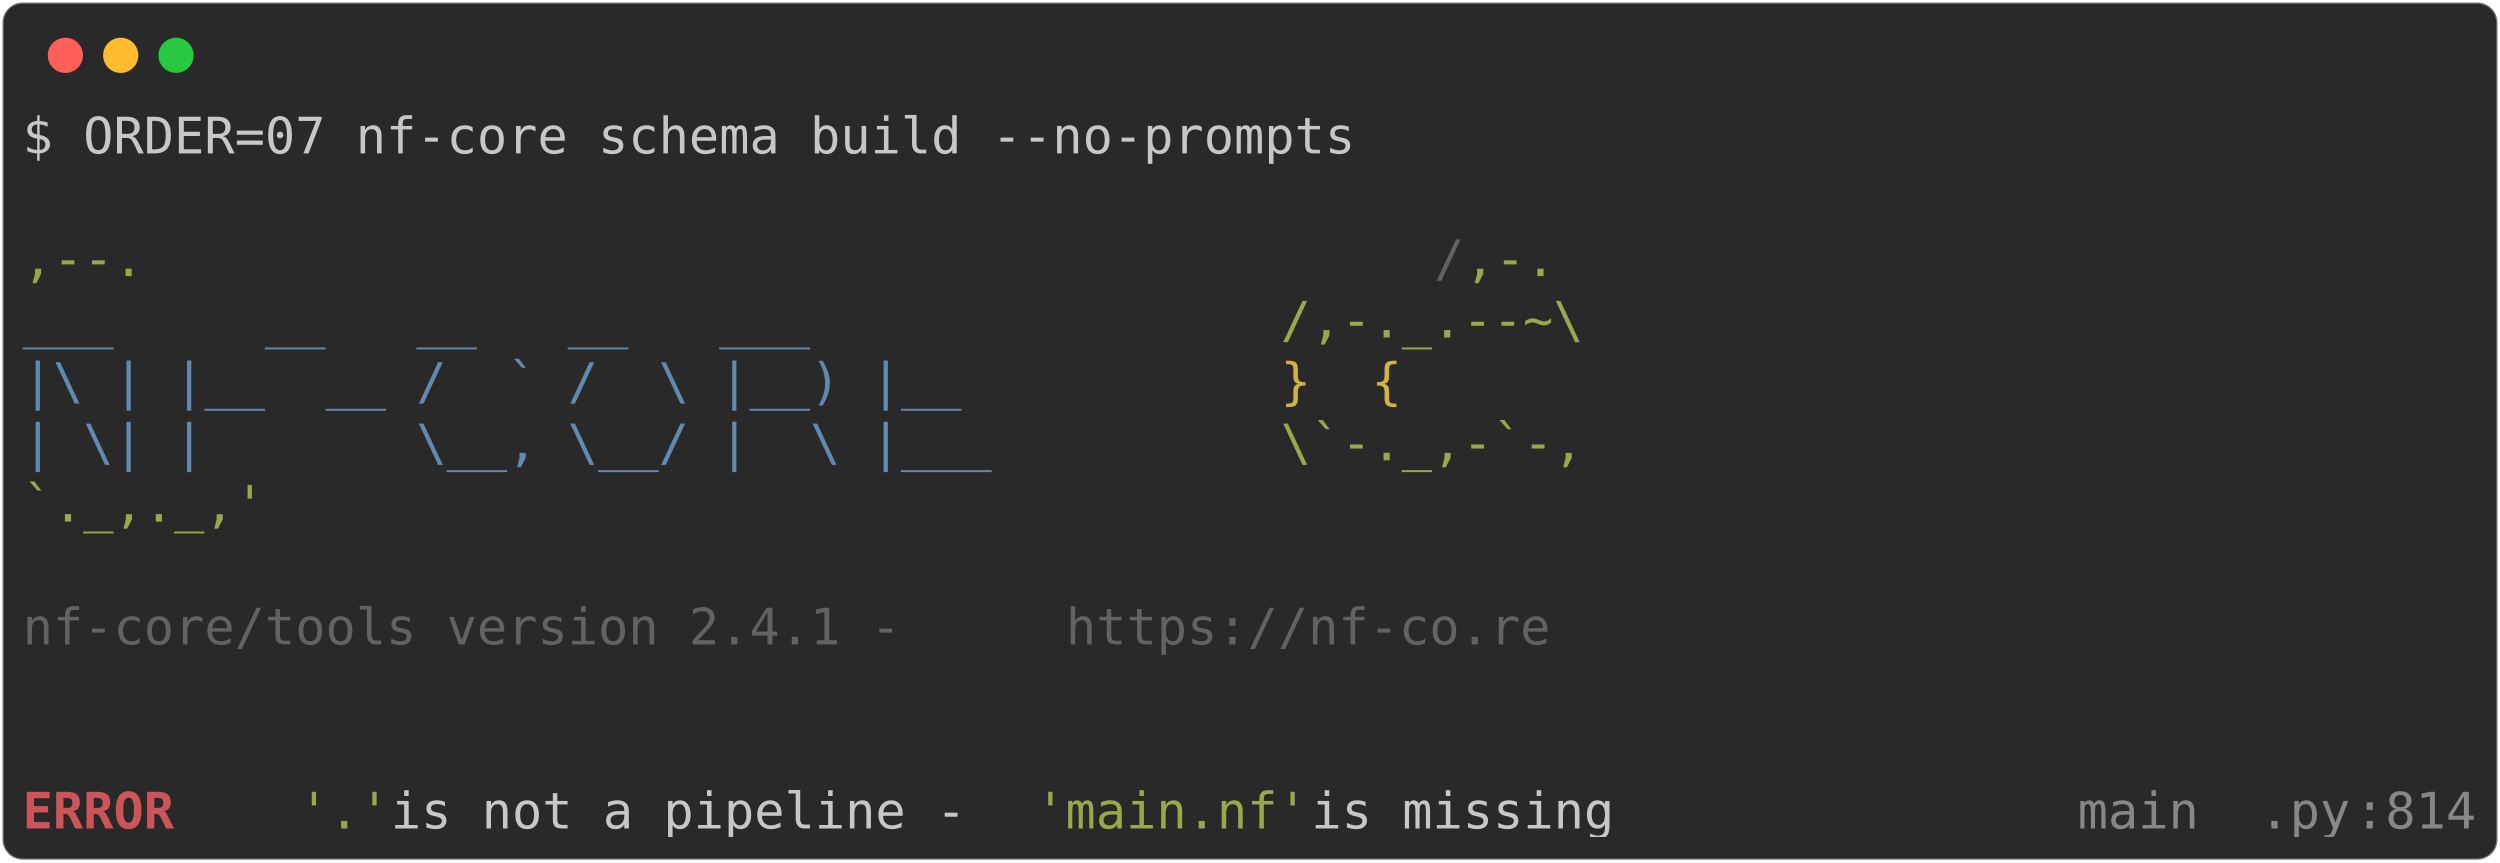
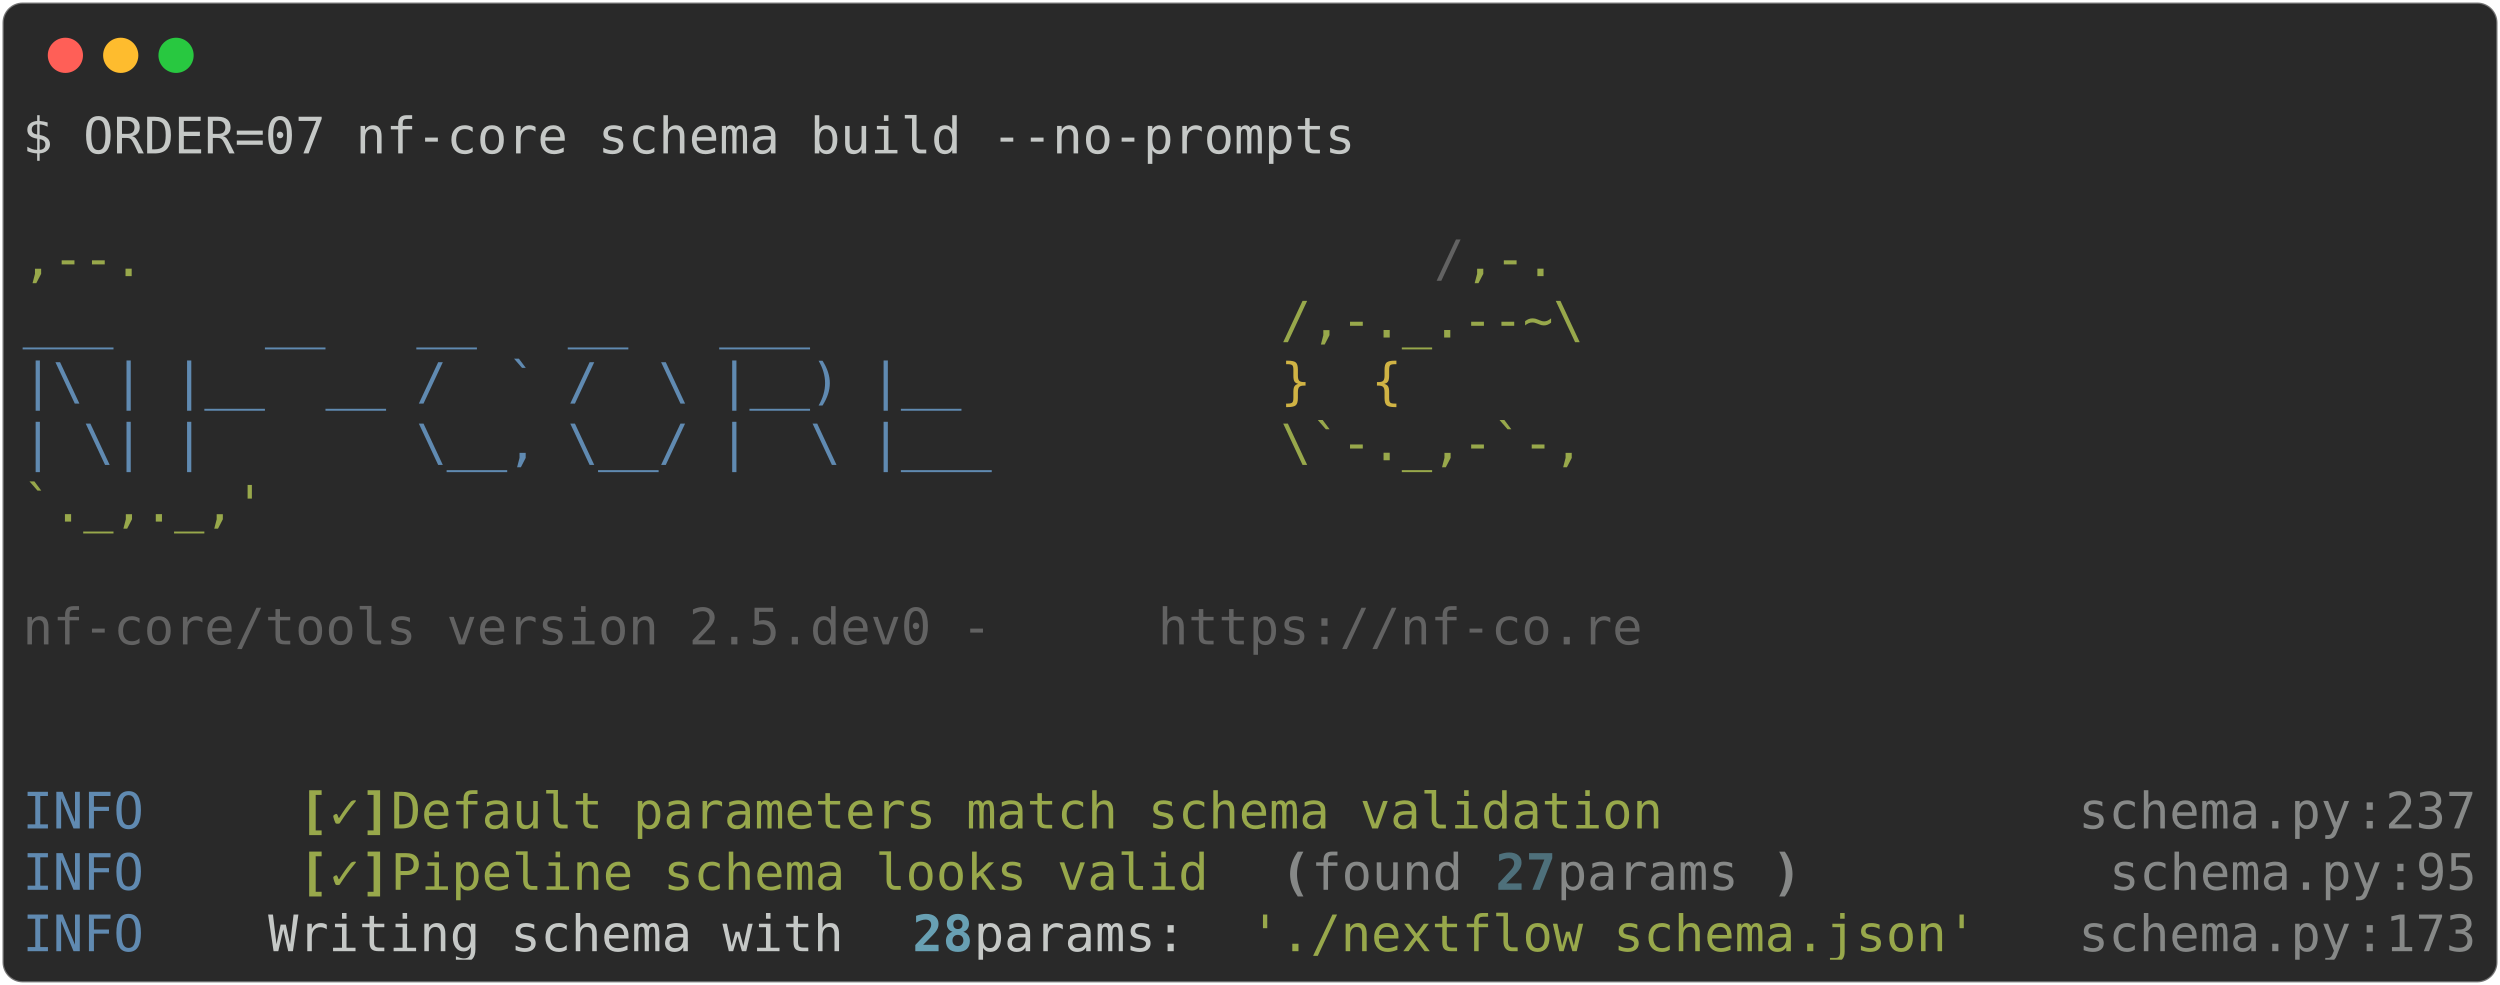
- <svg xmlns="http://www.w3.org/2000/svg" class="rich-terminal" viewBox="0 0 994 342.8">
+ <svg xmlns="http://www.w3.org/2000/svg" class="rich-terminal" viewBox="0 0 994 391.6">
  <style>

    @font-face {
        font-family: "Fira Code";
        src: local("FiraCode-Regular"),
                url("https://cdnjs.cloudflare.com/ajax/libs/firacode/6.2.0/woff2/FiraCode-Regular.woff2") format("woff2"),
                url("https://cdnjs.cloudflare.com/ajax/libs/firacode/6.2.0/woff/FiraCode-Regular.woff") format("woff");
        font-style: normal;
        font-weight: 400;
    }
    @font-face {
        font-family: "Fira Code";
        src: local("FiraCode-Bold"),
                url("https://cdnjs.cloudflare.com/ajax/libs/firacode/6.2.0/woff2/FiraCode-Bold.woff2") format("woff2"),
                url("https://cdnjs.cloudflare.com/ajax/libs/firacode/6.2.0/woff/FiraCode-Bold.woff") format("woff");
        font-style: bold;
        font-weight: 700;
    }

-     .terminal-3961939398-matrix {
+     .terminal-1066508087-matrix {
        font-family: Fira Code, monospace;
        font-size: 20px;
        line-height: 24.4px;
        font-variant-east-asian: full-width;
    }

-     .terminal-3961939398-title {
+     .terminal-1066508087-title {
        font-size: 18px;
        font-weight: bold;
        font-family: arial;
    }

-     .terminal-3961939398-r1 { fill: #c5c8c6 }
- .terminal-3961939398-r2 { fill: #98a84b }
- .terminal-3961939398-r3 { fill: #626262 }
- .terminal-3961939398-r4 { fill: #608ab1 }
- .terminal-3961939398-r5 { fill: #d0b344 }
- .terminal-3961939398-r6 { fill: #cc555a;font-weight: bold }
- .terminal-3961939398-r7 { fill: #868887 }
+     .terminal-1066508087-r1 { fill: #c5c8c6 }
+ .terminal-1066508087-r2 { fill: #98a84b }
+ .terminal-1066508087-r3 { fill: #626262 }
+ .terminal-1066508087-r4 { fill: #608ab1 }
+ .terminal-1066508087-r5 { fill: #d0b344 }
+ .terminal-1066508087-r6 { fill: #98a84b;font-weight: bold }
+ .terminal-1066508087-r7 { fill: #868887 }
+ .terminal-1066508087-r8 { fill: #868887;font-weight: bold }
+ .terminal-1066508087-r9 { fill: #4e707b;font-weight: bold }
+ .terminal-1066508087-r10 { fill: #68a0b3;font-weight: bold }
    </style>
  <defs>
-     <clipPath id="terminal-3961939398-clip-terminal">
-       <rect x="0" y="0" width="975.0" height="291.8" />
+     <clipPath id="terminal-1066508087-clip-terminal">
+       <rect x="0" y="0" width="975.0" height="340.6" />
    </clipPath>
-     <clipPath id="terminal-3961939398-line-0">
+     <clipPath id="terminal-1066508087-line-0">
      <rect x="0" y="1.5" width="976" height="24.65" />
    </clipPath>
-     <clipPath id="terminal-3961939398-line-1">
+     <clipPath id="terminal-1066508087-line-1">
      <rect x="0" y="25.9" width="976" height="24.65" />
    </clipPath>
-     <clipPath id="terminal-3961939398-line-2">
+     <clipPath id="terminal-1066508087-line-2">
      <rect x="0" y="50.3" width="976" height="24.65" />
    </clipPath>
-     <clipPath id="terminal-3961939398-line-3">
+     <clipPath id="terminal-1066508087-line-3">
      <rect x="0" y="74.7" width="976" height="24.65" />
    </clipPath>
-     <clipPath id="terminal-3961939398-line-4">
+     <clipPath id="terminal-1066508087-line-4">
      <rect x="0" y="99.1" width="976" height="24.65" />
    </clipPath>
-     <clipPath id="terminal-3961939398-line-5">
+     <clipPath id="terminal-1066508087-line-5">
      <rect x="0" y="123.5" width="976" height="24.65" />
    </clipPath>
-     <clipPath id="terminal-3961939398-line-6">
+     <clipPath id="terminal-1066508087-line-6">
      <rect x="0" y="147.9" width="976" height="24.65" />
    </clipPath>
-     <clipPath id="terminal-3961939398-line-7">
+     <clipPath id="terminal-1066508087-line-7">
      <rect x="0" y="172.3" width="976" height="24.65" />
    </clipPath>
-     <clipPath id="terminal-3961939398-line-8">
+     <clipPath id="terminal-1066508087-line-8">
      <rect x="0" y="196.7" width="976" height="24.65" />
    </clipPath>
-     <clipPath id="terminal-3961939398-line-9">
+     <clipPath id="terminal-1066508087-line-9">
      <rect x="0" y="221.1" width="976" height="24.65" />
    </clipPath>
-     <clipPath id="terminal-3961939398-line-10">
+     <clipPath id="terminal-1066508087-line-10">
      <rect x="0" y="245.5" width="976" height="24.65" />
    </clipPath>
+     <clipPath id="terminal-1066508087-line-11">
+       <rect x="0" y="269.9" width="976" height="24.65" />
+     </clipPath>
+     <clipPath id="terminal-1066508087-line-12">
+       <rect x="0" y="294.3" width="976" height="24.65" />
+     </clipPath>
  </defs>
-   <rect fill="#292929" stroke="rgba(255,255,255,0.35)" stroke-width="1" x="1" y="1" width="992" height="340.8" rx="8" />
+   <rect fill="#292929" stroke="rgba(255,255,255,0.35)" stroke-width="1" x="1" y="1" width="992" height="389.6" rx="8" />
  <g transform="translate(26,22)">
    <circle cx="0" cy="0" r="7" fill="#ff5f57" />
    <circle cx="22" cy="0" r="7" fill="#febc2e" />
    <circle cx="44" cy="0" r="7" fill="#28c840" />
  </g>
-   <g transform="translate(9, 41)" clip-path="url(#terminal-3961939398-clip-terminal)">
-     <g class="terminal-3961939398-matrix">
-       <text class="terminal-3961939398-r1" x="0" y="20" textLength="536.8" clip-path="url(#terminal-3961939398-line-0)">$ ORDER=07 nf-core schema build --no-prompts</text>
-       <text class="terminal-3961939398-r1" x="976" y="20" textLength="12.2" clip-path="url(#terminal-3961939398-line-0)">
+   <g transform="translate(9, 41)" clip-path="url(#terminal-1066508087-clip-terminal)">
+     <g class="terminal-1066508087-matrix">
+       <text class="terminal-1066508087-r1" x="0" y="20" textLength="536.8" clip-path="url(#terminal-1066508087-line-0)">$ ORDER=07 nf-core schema build --no-prompts</text>
+       <text class="terminal-1066508087-r1" x="976" y="20" textLength="12.2" clip-path="url(#terminal-1066508087-line-0)">
</text>
-       <text class="terminal-3961939398-r1" x="976" y="44.4" textLength="12.2" clip-path="url(#terminal-3961939398-line-1)">
+       <text class="terminal-1066508087-r1" x="976" y="44.4" textLength="12.2" clip-path="url(#terminal-1066508087-line-1)">
</text>
-       <text class="terminal-3961939398-r2" x="0" y="68.8" textLength="561.2" clip-path="url(#terminal-3961939398-line-2)">                                          ,--.</text>
-       <text class="terminal-3961939398-r3" x="561.2" y="68.8" textLength="12.2" clip-path="url(#terminal-3961939398-line-2)">/</text>
-       <text class="terminal-3961939398-r2" x="573.4" y="68.8" textLength="36.6" clip-path="url(#terminal-3961939398-line-2)">,-.</text>
-       <text class="terminal-3961939398-r1" x="976" y="68.8" textLength="12.2" clip-path="url(#terminal-3961939398-line-2)">
+       <text class="terminal-1066508087-r2" x="0" y="68.8" textLength="561.2" clip-path="url(#terminal-1066508087-line-2)">                                          ,--.</text>
+       <text class="terminal-1066508087-r3" x="561.2" y="68.8" textLength="12.2" clip-path="url(#terminal-1066508087-line-2)">/</text>
+       <text class="terminal-1066508087-r2" x="573.4" y="68.8" textLength="36.6" clip-path="url(#terminal-1066508087-line-2)">,-.</text>
+       <text class="terminal-1066508087-r1" x="976" y="68.8" textLength="12.2" clip-path="url(#terminal-1066508087-line-2)">
</text>
-       <text class="terminal-3961939398-r4" x="0" y="93.2" textLength="500.2" clip-path="url(#terminal-3961939398-line-3)">          ___     __   __   __   ___     </text>
-       <text class="terminal-3961939398-r2" x="500.2" y="93.2" textLength="122" clip-path="url(#terminal-3961939398-line-3)">/,-._.--~\</text>
-       <text class="terminal-3961939398-r1" x="976" y="93.2" textLength="12.2" clip-path="url(#terminal-3961939398-line-3)">
+       <text class="terminal-1066508087-r4" x="0" y="93.2" textLength="500.2" clip-path="url(#terminal-1066508087-line-3)">          ___     __   __   __   ___     </text>
+       <text class="terminal-1066508087-r2" x="500.2" y="93.2" textLength="122" clip-path="url(#terminal-1066508087-line-3)">/,-._.--~\</text>
+       <text class="terminal-1066508087-r1" x="976" y="93.2" textLength="12.2" clip-path="url(#terminal-1066508087-line-3)">
</text>
-       <text class="terminal-3961939398-r4" x="0" y="117.6" textLength="500.2" clip-path="url(#terminal-3961939398-line-4)">    |\ | |__  __ /  ` /  \ |__) |__      </text>
-       <text class="terminal-3961939398-r5" x="500.2" y="117.6" textLength="85.4" clip-path="url(#terminal-3961939398-line-4)">   }  {</text>
-       <text class="terminal-3961939398-r1" x="976" y="117.6" textLength="12.2" clip-path="url(#terminal-3961939398-line-4)">
+       <text class="terminal-1066508087-r4" x="0" y="117.6" textLength="500.2" clip-path="url(#terminal-1066508087-line-4)">    |\ | |__  __ /  ` /  \ |__) |__      </text>
+       <text class="terminal-1066508087-r5" x="500.2" y="117.6" textLength="85.4" clip-path="url(#terminal-1066508087-line-4)">   }  {</text>
+       <text class="terminal-1066508087-r1" x="976" y="117.6" textLength="12.2" clip-path="url(#terminal-1066508087-line-4)">
</text>
-       <text class="terminal-3961939398-r4" x="0" y="142" textLength="500.2" clip-path="url(#terminal-3961939398-line-5)">    | \| |       \__, \__/ |  \ |___     </text>
-       <text class="terminal-3961939398-r2" x="500.2" y="142" textLength="122" clip-path="url(#terminal-3961939398-line-5)">\`-._,-`-,</text>
-       <text class="terminal-3961939398-r1" x="976" y="142" textLength="12.2" clip-path="url(#terminal-3961939398-line-5)">
+       <text class="terminal-1066508087-r4" x="0" y="142" textLength="500.2" clip-path="url(#terminal-1066508087-line-5)">    | \| |       \__, \__/ |  \ |___     </text>
+       <text class="terminal-1066508087-r2" x="500.2" y="142" textLength="122" clip-path="url(#terminal-1066508087-line-5)">\`-._,-`-,</text>
+       <text class="terminal-1066508087-r1" x="976" y="142" textLength="12.2" clip-path="url(#terminal-1066508087-line-5)">
</text>
-       <text class="terminal-3961939398-r2" x="0" y="166.4" textLength="610" clip-path="url(#terminal-3961939398-line-6)">                                          `._,._,'</text>
-       <text class="terminal-3961939398-r1" x="976" y="166.4" textLength="12.2" clip-path="url(#terminal-3961939398-line-6)">
+       <text class="terminal-1066508087-r2" x="0" y="166.4" textLength="610" clip-path="url(#terminal-1066508087-line-6)">                                          `._,._,'</text>
+       <text class="terminal-1066508087-r1" x="976" y="166.4" textLength="12.2" clip-path="url(#terminal-1066508087-line-6)">
</text>
-       <text class="terminal-3961939398-r1" x="976" y="190.8" textLength="12.2" clip-path="url(#terminal-3961939398-line-7)">
+       <text class="terminal-1066508087-r1" x="976" y="190.8" textLength="12.2" clip-path="url(#terminal-1066508087-line-7)">
</text>
-       <text class="terminal-3961939398-r3" x="0" y="215.2" textLength="414.8" clip-path="url(#terminal-3961939398-line-8)">    nf-core/tools version 2.4.1 - </text>
-       <text class="terminal-3961939398-r3" x="414.8" y="215.2" textLength="195.2" clip-path="url(#terminal-3961939398-line-8)">https://nf-co.re</text>
-       <text class="terminal-3961939398-r1" x="976" y="215.2" textLength="12.2" clip-path="url(#terminal-3961939398-line-8)">
+       <text class="terminal-1066508087-r3" x="0" y="215.2" textLength="451.4" clip-path="url(#terminal-1066508087-line-8)">    nf-core/tools version 2.5.dev0 - </text>
+       <text class="terminal-1066508087-r3" x="451.4" y="215.2" textLength="195.2" clip-path="url(#terminal-1066508087-line-8)">https://nf-co.re</text>
+       <text class="terminal-1066508087-r1" x="976" y="215.2" textLength="12.2" clip-path="url(#terminal-1066508087-line-8)">
</text>
-       <text class="terminal-3961939398-r1" x="976" y="239.6" textLength="12.2" clip-path="url(#terminal-3961939398-line-9)">
+       <text class="terminal-1066508087-r1" x="976" y="239.6" textLength="12.2" clip-path="url(#terminal-1066508087-line-9)">
</text>
-       <text class="terminal-3961939398-r1" x="976" y="264" textLength="12.2" clip-path="url(#terminal-3961939398-line-10)">
+       <text class="terminal-1066508087-r1" x="976" y="264" textLength="12.2" clip-path="url(#terminal-1066508087-line-10)">
</text>
-       <text class="terminal-3961939398-r6" x="0" y="288.4" textLength="97.6" clip-path="url(#terminal-3961939398-line-11)">ERROR   </text>
-       <text class="terminal-3961939398-r2" x="109.8" y="288.4" textLength="36.6" clip-path="url(#terminal-3961939398-line-11)">'.'</text>
-       <text class="terminal-3961939398-r1" x="146.4" y="288.4" textLength="256.2" clip-path="url(#terminal-3961939398-line-11)"> is not a pipeline - </text>
-       <text class="terminal-3961939398-r2" x="402.6" y="288.4" textLength="109.8" clip-path="url(#terminal-3961939398-line-11)">'main.nf'</text>
-       <text class="terminal-3961939398-r1" x="512.4" y="288.4" textLength="280.6" clip-path="url(#terminal-3961939398-line-11)"> is missing            </text>
-       <text class="terminal-3961939398-r7" x="793" y="288.4" textLength="134.2" clip-path="url(#terminal-3961939398-line-11)">__main__.py</text>
-       <text class="terminal-3961939398-r7" x="927.2" y="288.4" textLength="12.2" clip-path="url(#terminal-3961939398-line-11)">:</text>
-       <text class="terminal-3961939398-r7" x="939.4" y="288.4" textLength="36.6" clip-path="url(#terminal-3961939398-line-11)">814</text>
-       <text class="terminal-3961939398-r1" x="976" y="288.4" textLength="12.2" clip-path="url(#terminal-3961939398-line-11)">
+       <text class="terminal-1066508087-r4" x="0" y="288.4" textLength="97.6" clip-path="url(#terminal-1066508087-line-11)">INFO    </text>
+       <text class="terminal-1066508087-r6" x="109.8" y="288.4" textLength="12.2" clip-path="url(#terminal-1066508087-line-11)">[</text>
+       <text class="terminal-1066508087-r2" x="122" y="288.4" textLength="12.2" clip-path="url(#terminal-1066508087-line-11)">✓</text>
+       <text class="terminal-1066508087-r6" x="134.2" y="288.4" textLength="12.2" clip-path="url(#terminal-1066508087-line-11)">]</text>
+       <text class="terminal-1066508087-r2" x="146.4" y="288.4" textLength="524.6" clip-path="url(#terminal-1066508087-line-11)"> Default parameters match schema validation</text>
+       <text class="terminal-1066508087-r7" x="817.4" y="288.4" textLength="109.8" clip-path="url(#terminal-1066508087-line-11)">schema.py</text>
+       <text class="terminal-1066508087-r7" x="927.2" y="288.4" textLength="12.2" clip-path="url(#terminal-1066508087-line-11)">:</text>
+       <text class="terminal-1066508087-r7" x="939.4" y="288.4" textLength="36.6" clip-path="url(#terminal-1066508087-line-11)">237</text>
+       <text class="terminal-1066508087-r1" x="976" y="288.4" textLength="12.2" clip-path="url(#terminal-1066508087-line-11)">
+ </text>
+       <text class="terminal-1066508087-r4" x="0" y="312.8" textLength="97.6" clip-path="url(#terminal-1066508087-line-12)">INFO    </text>
+       <text class="terminal-1066508087-r6" x="109.8" y="312.8" textLength="12.2" clip-path="url(#terminal-1066508087-line-12)">[</text>
+       <text class="terminal-1066508087-r2" x="122" y="312.8" textLength="12.2" clip-path="url(#terminal-1066508087-line-12)">✓</text>
+       <text class="terminal-1066508087-r6" x="134.2" y="312.8" textLength="12.2" clip-path="url(#terminal-1066508087-line-12)">]</text>
+       <text class="terminal-1066508087-r2" x="146.4" y="312.8" textLength="341.6" clip-path="url(#terminal-1066508087-line-12)"> Pipeline schema looks valid</text>
+       <text class="terminal-1066508087-r8" x="500.2" y="312.8" textLength="12.2" clip-path="url(#terminal-1066508087-line-12)">(</text>
+       <text class="terminal-1066508087-r7" x="512.4" y="312.8" textLength="73.2" clip-path="url(#terminal-1066508087-line-12)">found </text>
+       <text class="terminal-1066508087-r9" x="585.6" y="312.8" textLength="24.4" clip-path="url(#terminal-1066508087-line-12)">27</text>
+       <text class="terminal-1066508087-r7" x="610" y="312.8" textLength="85.4" clip-path="url(#terminal-1066508087-line-12)"> params</text>
+       <text class="terminal-1066508087-r8" x="695.4" y="312.8" textLength="12.2" clip-path="url(#terminal-1066508087-line-12)">)</text>
+       <text class="terminal-1066508087-r7" x="829.6" y="312.8" textLength="109.8" clip-path="url(#terminal-1066508087-line-12)">schema.py</text>
+       <text class="terminal-1066508087-r7" x="939.4" y="312.8" textLength="12.2" clip-path="url(#terminal-1066508087-line-12)">:</text>
+       <text class="terminal-1066508087-r7" x="951.6" y="312.8" textLength="24.4" clip-path="url(#terminal-1066508087-line-12)">95</text>
+       <text class="terminal-1066508087-r1" x="976" y="312.8" textLength="12.2" clip-path="url(#terminal-1066508087-line-12)">
+ </text>
+       <text class="terminal-1066508087-r4" x="0" y="337.2" textLength="97.6" clip-path="url(#terminal-1066508087-line-13)">INFO    </text>
+       <text class="terminal-1066508087-r1" x="97.6" y="337.2" textLength="256.2" clip-path="url(#terminal-1066508087-line-13)"> Writing schema with </text>
+       <text class="terminal-1066508087-r10" x="353.8" y="337.2" textLength="24.4" clip-path="url(#terminal-1066508087-line-13)">28</text>
+       <text class="terminal-1066508087-r1" x="378.2" y="337.2" textLength="109.8" clip-path="url(#terminal-1066508087-line-13)"> params: </text>
+       <text class="terminal-1066508087-r2" x="488" y="337.2" textLength="292.8" clip-path="url(#terminal-1066508087-line-13)">'./nextflow_schema.json'</text>
+       <text class="terminal-1066508087-r7" x="817.4" y="337.2" textLength="109.8" clip-path="url(#terminal-1066508087-line-13)">schema.py</text>
+       <text class="terminal-1066508087-r7" x="927.2" y="337.2" textLength="12.2" clip-path="url(#terminal-1066508087-line-13)">:</text>
+       <text class="terminal-1066508087-r7" x="939.4" y="337.2" textLength="36.6" clip-path="url(#terminal-1066508087-line-13)">173</text>
+       <text class="terminal-1066508087-r1" x="976" y="337.2" textLength="12.2" clip-path="url(#terminal-1066508087-line-13)">
</text>
    </g>
  </g>
</svg>
